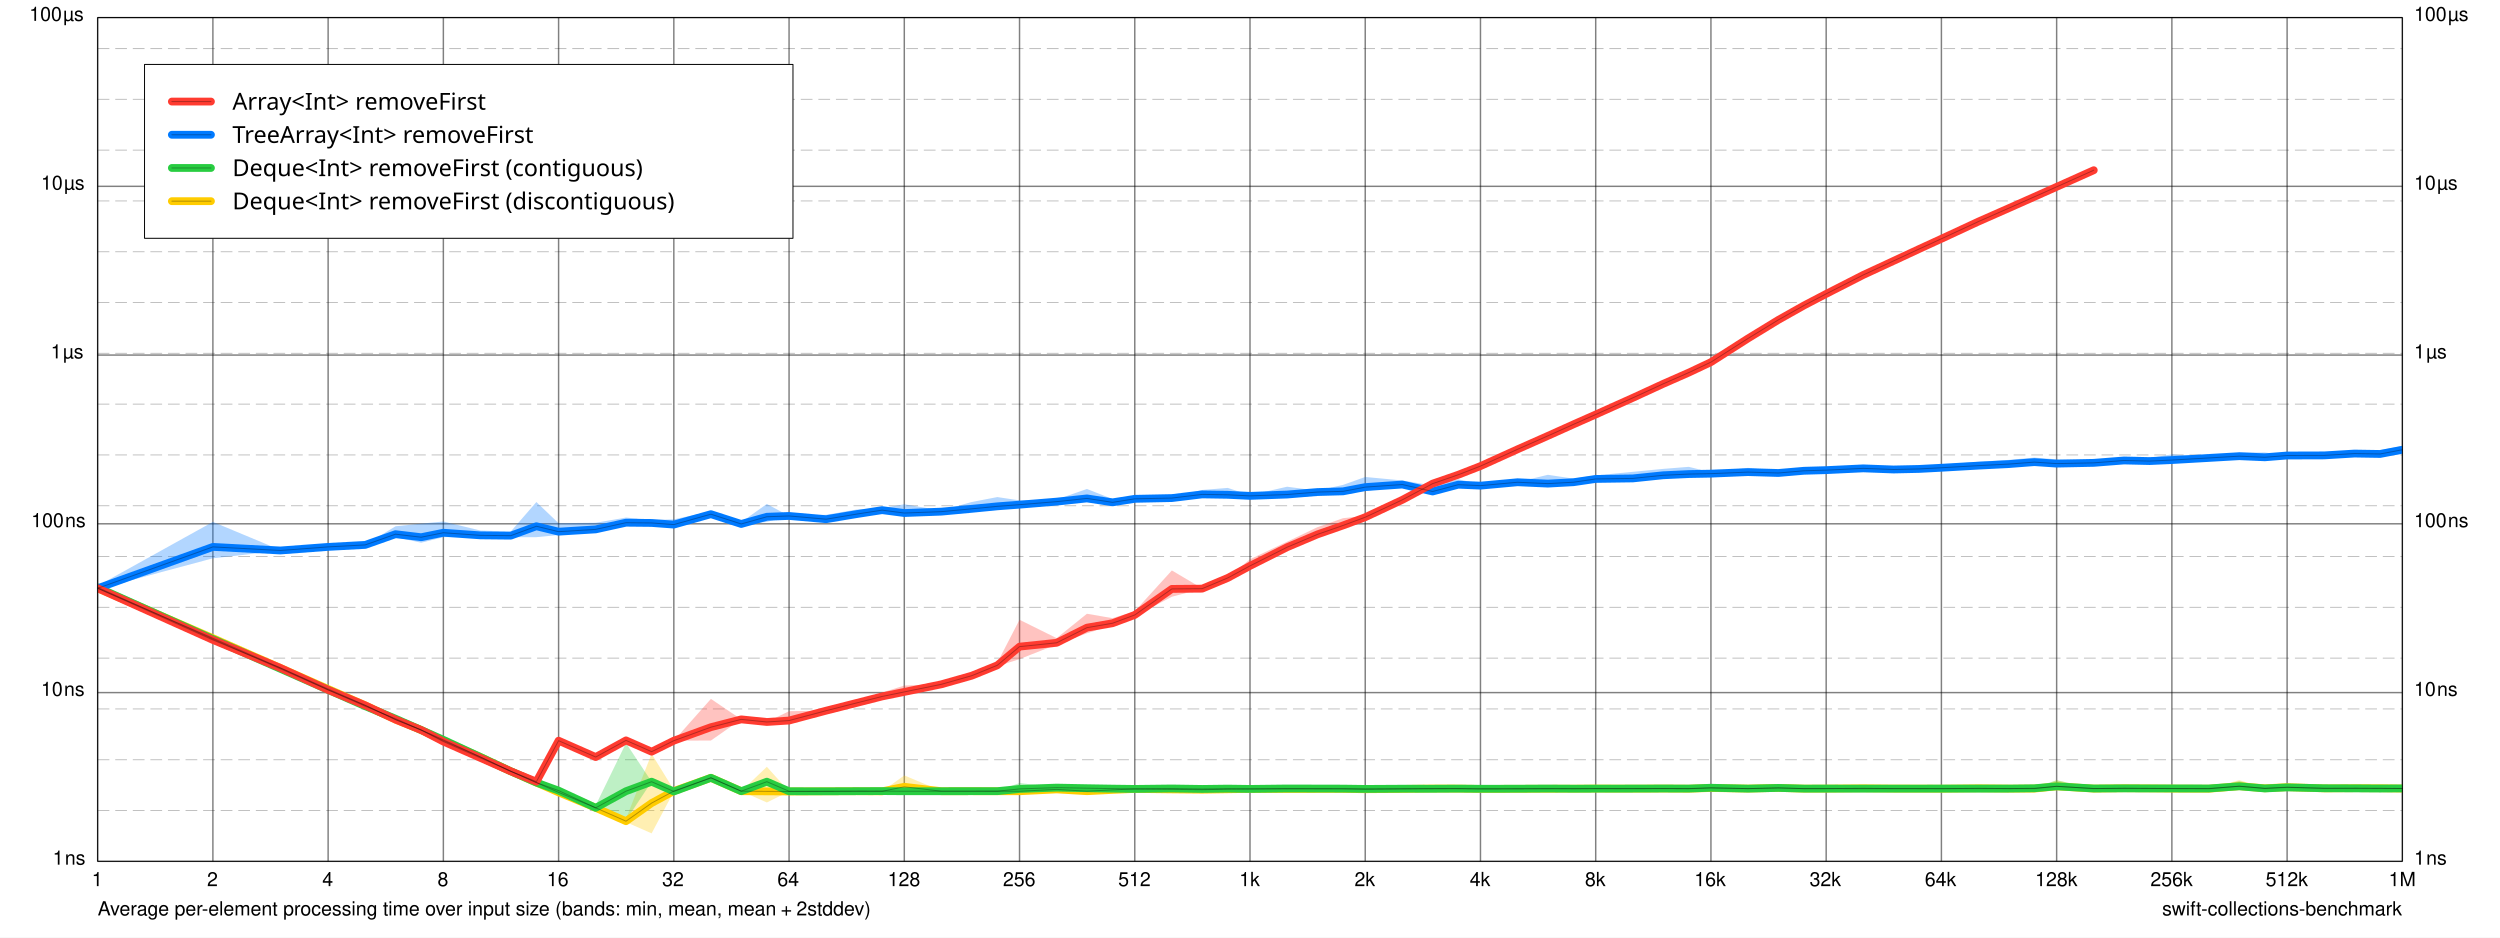
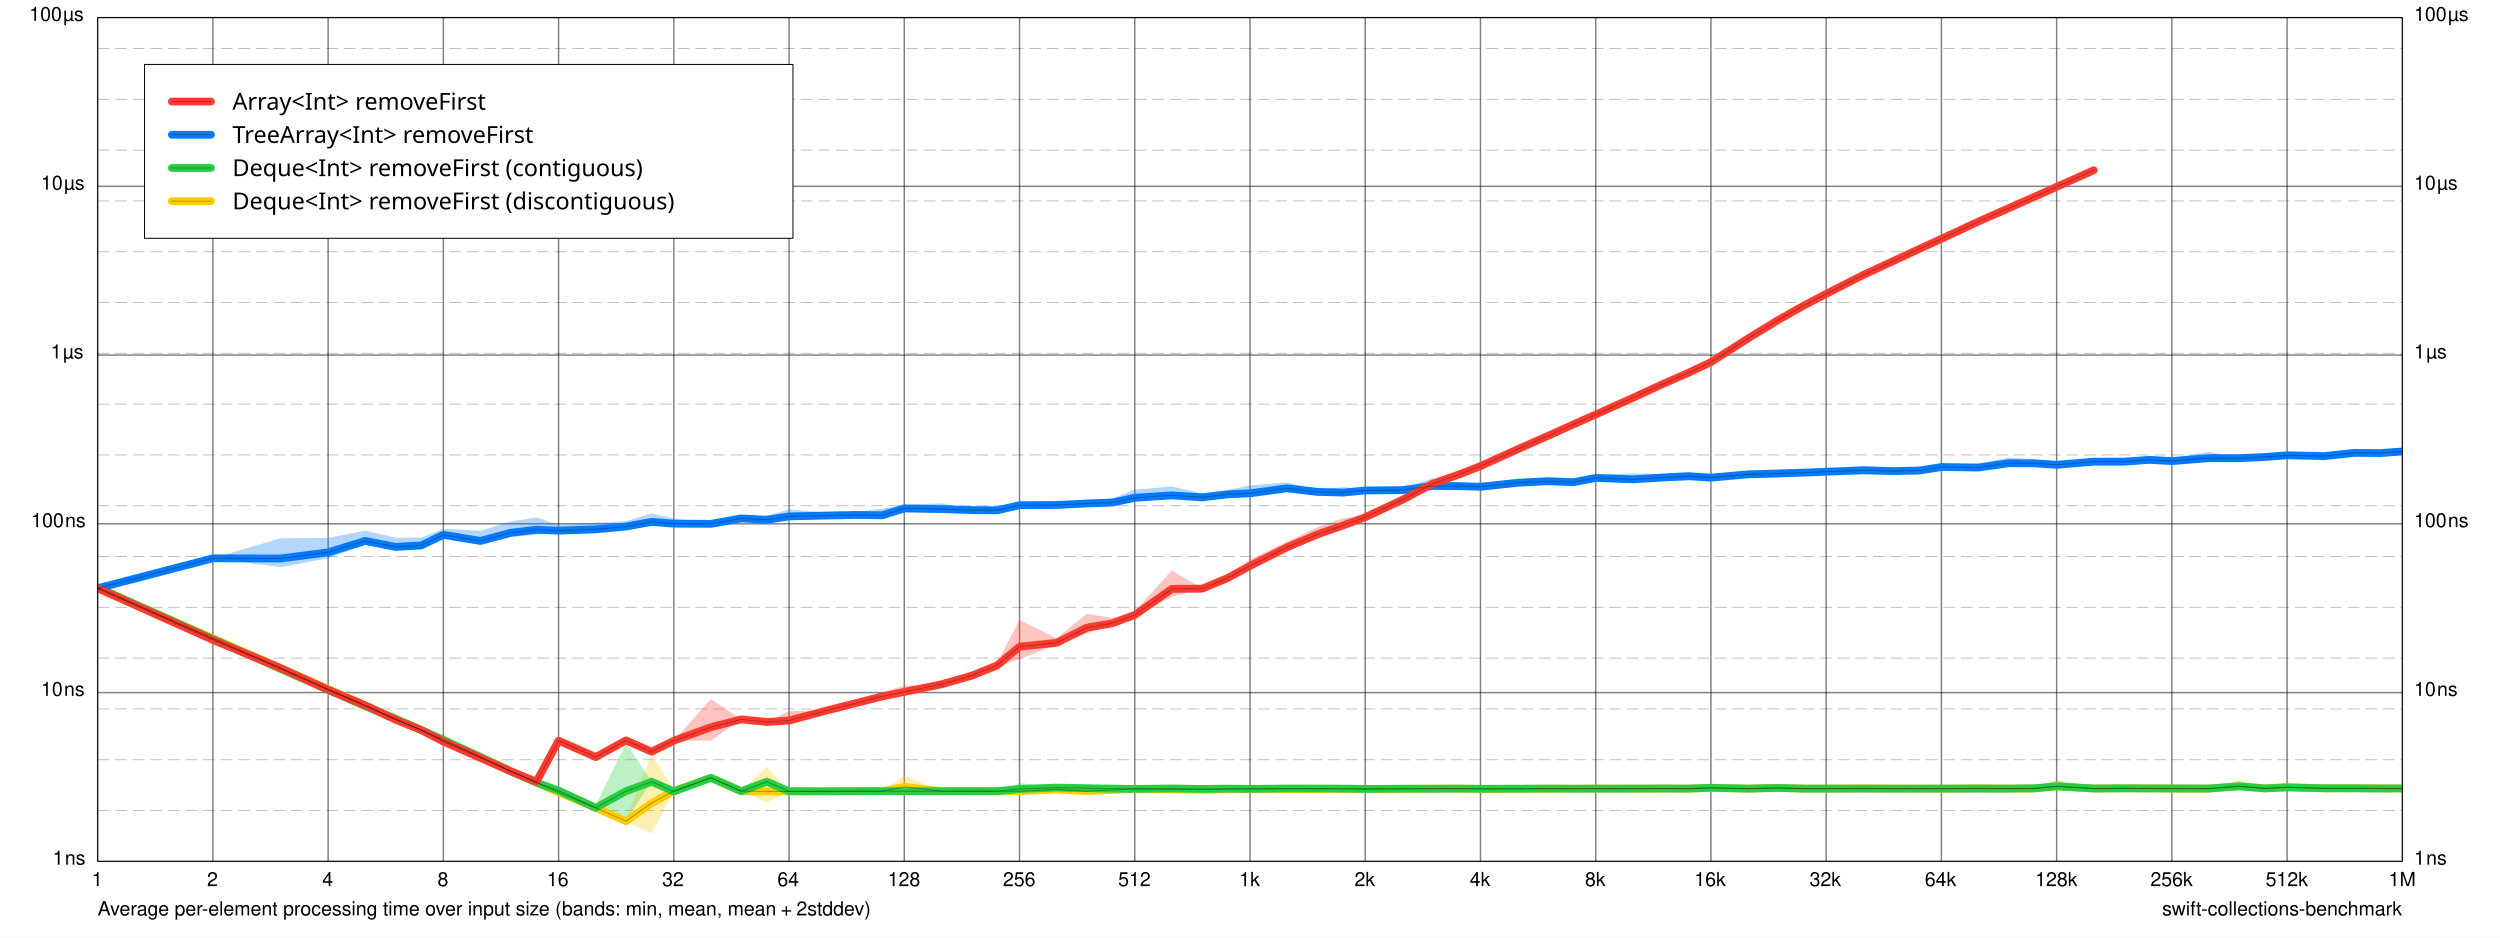
<svg xmlns="http://www.w3.org/2000/svg" xmlns:xlink="http://www.w3.org/1999/xlink" width="1280.0px" height="480.0px" viewBox="0.0 0.0 1280.0 480.0" version="1.1">
  <path d="M 0 0 L 0 480 L 1280 480 L 1280 0 z" fill="#FFFFFF" fill-opacity="1.0" stroke="none" />
  <text x="50" y="468.7" font-family="Helvetica" font-size="10" font-weight="normal" font-style="normal" fill="#000000" fill-opacity="1">Average per-element processing time over input size (bands: min, mean, mean + 2stddev)</text>
  <a xlink:href="https://github.com/apple/swift-collections-benchmark">
    <text x="1107" y="468.7" font-family="Helvetica" font-size="10" font-weight="normal" font-style="normal" fill="#000000" fill-opacity="1">swift-collections-benchmark</text>
  </a>
  <path d="M 50 9 L 50 441" fill="none" stroke-width="0.75" stroke="#000000" stroke-opacity="0.498" stroke-linecap="butt" stroke-linejoin="round" />
  <text x="47" y="453.7" font-family="Helvetica" font-size="10" font-weight="normal" font-style="normal" fill="#000000" fill-opacity="1">1</text>
  <path d="M 109 9 L 109 441" fill="none" stroke-width="0.75" stroke="#000000" stroke-opacity="0.498" stroke-linecap="butt" stroke-linejoin="round" />
  <text x="106" y="453.7" font-family="Helvetica" font-size="10" font-weight="normal" font-style="normal" fill="#000000" fill-opacity="1">2</text>
  <path d="M 168 9 L 168 441" fill="none" stroke-width="0.75" stroke="#000000" stroke-opacity="0.498" stroke-linecap="butt" stroke-linejoin="round" />
  <text x="165" y="453.7" font-family="Helvetica" font-size="10" font-weight="normal" font-style="normal" fill="#000000" fill-opacity="1">4</text>
  <path d="M 227 9 L 227 441" fill="none" stroke-width="0.75" stroke="#000000" stroke-opacity="0.498" stroke-linecap="butt" stroke-linejoin="round" />
  <text x="224" y="453.7" font-family="Helvetica" font-size="10" font-weight="normal" font-style="normal" fill="#000000" fill-opacity="1">8</text>
  <path d="M 286 9 L 286 441" fill="none" stroke-width="0.75" stroke="#000000" stroke-opacity="0.498" stroke-linecap="butt" stroke-linejoin="round" />
  <text x="280" y="453.7" font-family="Helvetica" font-size="10" font-weight="normal" font-style="normal" fill="#000000" fill-opacity="1">16</text>
  <path d="M 345 9 L 345 441" fill="none" stroke-width="0.75" stroke="#000000" stroke-opacity="0.498" stroke-linecap="butt" stroke-linejoin="round" />
  <text x="339" y="453.7" font-family="Helvetica" font-size="10" font-weight="normal" font-style="normal" fill="#000000" fill-opacity="1">32</text>
  <path d="M 404 9 L 404 441" fill="none" stroke-width="0.75" stroke="#000000" stroke-opacity="0.498" stroke-linecap="butt" stroke-linejoin="round" />
  <text x="398" y="453.7" font-family="Helvetica" font-size="10" font-weight="normal" font-style="normal" fill="#000000" fill-opacity="1">64</text>
  <path d="M 463 9 L 463 441" fill="none" stroke-width="0.75" stroke="#000000" stroke-opacity="0.498" stroke-linecap="butt" stroke-linejoin="round" />
  <text x="454.5" y="453.7" font-family="Helvetica" font-size="10" font-weight="normal" font-style="normal" fill="#000000" fill-opacity="1">128</text>
  <path d="M 522 9 L 522 441" fill="none" stroke-width="0.75" stroke="#000000" stroke-opacity="0.498" stroke-linecap="butt" stroke-linejoin="round" />
  <text x="513.5" y="453.7" font-family="Helvetica" font-size="10" font-weight="normal" font-style="normal" fill="#000000" fill-opacity="1">256</text>
  <path d="M 581 9 L 581 441" fill="none" stroke-width="0.75" stroke="#000000" stroke-opacity="0.498" stroke-linecap="butt" stroke-linejoin="round" />
  <text x="572.5" y="453.7" font-family="Helvetica" font-size="10" font-weight="normal" font-style="normal" fill="#000000" fill-opacity="1">512</text>
  <path d="M 640 9 L 640 441" fill="none" stroke-width="0.75" stroke="#000000" stroke-opacity="0.498" stroke-linecap="butt" stroke-linejoin="round" />
  <text x="634.5" y="453.7" font-family="Helvetica" font-size="10" font-weight="normal" font-style="normal" fill="#000000" fill-opacity="1">1k</text>
  <path d="M 699 9 L 699 441" fill="none" stroke-width="0.75" stroke="#000000" stroke-opacity="0.498" stroke-linecap="butt" stroke-linejoin="round" />
  <text x="693.5" y="453.7" font-family="Helvetica" font-size="10" font-weight="normal" font-style="normal" fill="#000000" fill-opacity="1">2k</text>
  <path d="M 758 9 L 758 441" fill="none" stroke-width="0.75" stroke="#000000" stroke-opacity="0.498" stroke-linecap="butt" stroke-linejoin="round" />
  <text x="752.5" y="453.7" font-family="Helvetica" font-size="10" font-weight="normal" font-style="normal" fill="#000000" fill-opacity="1">4k</text>
  <path d="M 817 9 L 817 441" fill="none" stroke-width="0.75" stroke="#000000" stroke-opacity="0.498" stroke-linecap="butt" stroke-linejoin="round" />
  <text x="811.5" y="453.7" font-family="Helvetica" font-size="10" font-weight="normal" font-style="normal" fill="#000000" fill-opacity="1">8k</text>
  <path d="M 876 9 L 876 441" fill="none" stroke-width="0.75" stroke="#000000" stroke-opacity="0.498" stroke-linecap="butt" stroke-linejoin="round" />
  <text x="867.5" y="453.7" font-family="Helvetica" font-size="10" font-weight="normal" font-style="normal" fill="#000000" fill-opacity="1">16k</text>
  <path d="M 935 9 L 935 441" fill="none" stroke-width="0.75" stroke="#000000" stroke-opacity="0.498" stroke-linecap="butt" stroke-linejoin="round" />
  <text x="926.5" y="453.7" font-family="Helvetica" font-size="10" font-weight="normal" font-style="normal" fill="#000000" fill-opacity="1">32k</text>
  <path d="M 994 9 L 994 441" fill="none" stroke-width="0.75" stroke="#000000" stroke-opacity="0.498" stroke-linecap="butt" stroke-linejoin="round" />
  <text x="985.5" y="453.7" font-family="Helvetica" font-size="10" font-weight="normal" font-style="normal" fill="#000000" fill-opacity="1">64k</text>
  <path d="M 1053 9 L 1053 441" fill="none" stroke-width="0.75" stroke="#000000" stroke-opacity="0.498" stroke-linecap="butt" stroke-linejoin="round" />
  <text x="1042" y="453.7" font-family="Helvetica" font-size="10" font-weight="normal" font-style="normal" fill="#000000" fill-opacity="1">128k</text>
  <path d="M 1112 9 L 1112 441" fill="none" stroke-width="0.75" stroke="#000000" stroke-opacity="0.498" stroke-linecap="butt" stroke-linejoin="round" />
  <text x="1101" y="453.7" font-family="Helvetica" font-size="10" font-weight="normal" font-style="normal" fill="#000000" fill-opacity="1">256k</text>
  <path d="M 1171 9 L 1171 441" fill="none" stroke-width="0.75" stroke="#000000" stroke-opacity="0.498" stroke-linecap="butt" stroke-linejoin="round" />
  <text x="1160" y="453.7" font-family="Helvetica" font-size="10" font-weight="normal" font-style="normal" fill="#000000" fill-opacity="1">512k</text>
  <path d="M 1230 9 L 1230 441" fill="none" stroke-width="0.75" stroke="#000000" stroke-opacity="0.498" stroke-linecap="butt" stroke-linejoin="round" />
  <text x="1223" y="453.7" font-family="Helvetica" font-size="10" font-weight="normal" font-style="normal" fill="#000000" fill-opacity="1">1M</text>
  <path d="M 50 441 L 1230 441" fill="none" stroke-width="0.75" stroke="#000000" stroke-opacity="0.498" stroke-linecap="butt" stroke-linejoin="round" />
  <text x="27" y="442.7" font-family="Helvetica" font-size="10" font-weight="normal" font-style="normal" fill="#000000" fill-opacity="1">1 ns</text>
  <text x="1236" y="442.7" font-family="Helvetica" font-size="10" font-weight="normal" font-style="normal" fill="#000000" fill-opacity="1">1 ns</text>
  <path d="M 50 354.6 L 1230 354.6" fill="none" stroke-width="0.75" stroke="#000000" stroke-opacity="0.498" stroke-linecap="butt" stroke-linejoin="round" />
  <text x="21" y="356.3" font-family="Helvetica" font-size="10" font-weight="normal" font-style="normal" fill="#000000" fill-opacity="1">10 ns</text>
  <text x="1236" y="356.3" font-family="Helvetica" font-size="10" font-weight="normal" font-style="normal" fill="#000000" fill-opacity="1">10 ns</text>
  <path d="M 50 268.2 L 1230 268.2" fill="none" stroke-width="0.75" stroke="#000000" stroke-opacity="0.498" stroke-linecap="butt" stroke-linejoin="round" />
  <text x="16" y="269.9" font-family="Helvetica" font-size="10" font-weight="normal" font-style="normal" fill="#000000" fill-opacity="1">100 ns</text>
  <text x="1236" y="269.9" font-family="Helvetica" font-size="10" font-weight="normal" font-style="normal" fill="#000000" fill-opacity="1">100 ns</text>
  <path d="M 50 181.8 L 1230 181.8" fill="none" stroke-width="0.75" stroke="#000000" stroke-opacity="0.498" stroke-linecap="butt" stroke-linejoin="round" />
  <text x="26" y="183.5" font-family="Helvetica" font-size="10" font-weight="normal" font-style="normal" fill="#000000" fill-opacity="1">1 µs</text>
  <text x="1236" y="183.5" font-family="Helvetica" font-size="10" font-weight="normal" font-style="normal" fill="#000000" fill-opacity="1">1 µs</text>
  <path d="M 50 95.4 L 1230 95.4" fill="none" stroke-width="0.75" stroke="#000000" stroke-opacity="0.498" stroke-linecap="butt" stroke-linejoin="round" />
  <text x="21" y="97.1" font-family="Helvetica" font-size="10" font-weight="normal" font-style="normal" fill="#000000" fill-opacity="1">10 µs</text>
  <text x="1236" y="97.1" font-family="Helvetica" font-size="10" font-weight="normal" font-style="normal" fill="#000000" fill-opacity="1">10 µs</text>
  <path d="M 50 9 L 1230 9" fill="none" stroke-width="0.75" stroke="#000000" stroke-opacity="0.498" stroke-linecap="butt" stroke-linejoin="round" />
  <text x="15" y="10.7" font-family="Helvetica" font-size="10" font-weight="normal" font-style="normal" fill="#000000" fill-opacity="1">100 µs</text>
  <text x="1236" y="10.7" font-family="Helvetica" font-size="10" font-weight="normal" font-style="normal" fill="#000000" fill-opacity="1">100 µs</text>
  <path d="M 50 414.99 L 1230 414.99" fill="none" stroke-width="0.5" stroke="#000000" stroke-opacity="0.259" stroke-linecap="butt" stroke-linejoin="round" stroke-dasharray="6 3" stroke-dashoffset="0" />
  <path d="M 50 388.98 L 1230 388.98" fill="none" stroke-width="0.5" stroke="#000000" stroke-opacity="0.259" stroke-linecap="butt" stroke-linejoin="round" stroke-dasharray="6 3" stroke-dashoffset="0" />
  <path d="M 50 362.97 L 1230 362.97" fill="none" stroke-width="0.5" stroke="#000000" stroke-opacity="0.259" stroke-linecap="butt" stroke-linejoin="round" stroke-dasharray="6 3" stroke-dashoffset="0" />
  <path d="M 50 336.96 L 1230 336.96" fill="none" stroke-width="0.5" stroke="#000000" stroke-opacity="0.259" stroke-linecap="butt" stroke-linejoin="round" stroke-dasharray="6 3" stroke-dashoffset="0" />
  <path d="M 50 310.96 L 1230 310.96" fill="none" stroke-width="0.5" stroke="#000000" stroke-opacity="0.259" stroke-linecap="butt" stroke-linejoin="round" stroke-dasharray="6 3" stroke-dashoffset="0" />
  <path d="M 50 284.95 L 1230 284.95" fill="none" stroke-width="0.5" stroke="#000000" stroke-opacity="0.259" stroke-linecap="butt" stroke-linejoin="round" stroke-dasharray="6 3" stroke-dashoffset="0" />
  <path d="M 50 258.94 L 1230 258.94" fill="none" stroke-width="0.5" stroke="#000000" stroke-opacity="0.259" stroke-linecap="butt" stroke-linejoin="round" stroke-dasharray="6 3" stroke-dashoffset="0" />
  <path d="M 50 232.93 L 1230 232.93" fill="none" stroke-width="0.5" stroke="#000000" stroke-opacity="0.259" stroke-linecap="butt" stroke-linejoin="round" stroke-dasharray="6 3" stroke-dashoffset="0" />
  <path d="M 50 206.92 L 1230 206.92" fill="none" stroke-width="0.5" stroke="#000000" stroke-opacity="0.259" stroke-linecap="butt" stroke-linejoin="round" stroke-dasharray="6 3" stroke-dashoffset="0" />
  <path d="M 50 180.91 L 1230 180.91" fill="none" stroke-width="0.5" stroke="#000000" stroke-opacity="0.259" stroke-linecap="butt" stroke-linejoin="round" stroke-dasharray="6 3" stroke-dashoffset="0" />
  <path d="M 50 154.9 L 1230 154.9" fill="none" stroke-width="0.5" stroke="#000000" stroke-opacity="0.259" stroke-linecap="butt" stroke-linejoin="round" stroke-dasharray="6 3" stroke-dashoffset="0" />
  <path d="M 50 128.89 L 1230 128.89" fill="none" stroke-width="0.5" stroke="#000000" stroke-opacity="0.259" stroke-linecap="butt" stroke-linejoin="round" stroke-dasharray="6 3" stroke-dashoffset="0" />
  <path d="M 50 102.88 L 1230 102.88" fill="none" stroke-width="0.5" stroke="#000000" stroke-opacity="0.259" stroke-linecap="butt" stroke-linejoin="round" stroke-dasharray="6 3" stroke-dashoffset="0" />
  <path d="M 50 76.874 L 1230 76.874" fill="none" stroke-width="0.5" stroke="#000000" stroke-opacity="0.259" stroke-linecap="butt" stroke-linejoin="round" stroke-dasharray="6 3" stroke-dashoffset="0" />
  <path d="M 50 50.865 L 1230 50.865" fill="none" stroke-width="0.5" stroke="#000000" stroke-opacity="0.259" stroke-linecap="butt" stroke-linejoin="round" stroke-dasharray="6 3" stroke-dashoffset="0" />
  <path d="M 50 24.856 L 1230 24.856" fill="none" stroke-width="0.5" stroke="#000000" stroke-opacity="0.259" stroke-linecap="butt" stroke-linejoin="round" stroke-dasharray="6 3" stroke-dashoffset="0" />
  <path d="M 74 33 L 74 122 L 406 122 L 406 33 z" fill="#FFFFFF" fill-opacity="1.0" stroke="none" />
  <clipPath id="clip-0">
    <path d="M 50 9 L 50 441 L 1230 441 L 1230 9 z" />
  </clipPath>
  <g clip-path="url(#clip-0)">
    <path d="M 50 299.94L 109 326.76L 143.51 341.97L 168 352.77L 186.99 361.14L 202.51 367.18L 215.63 373.77L 227 377.97L 245.99 386.34L 261.51 394.9L 274.63 400.68L 286 405.69L 304.99 412.35L 320.51 419.19L 333.63 385.96L 345 404.38L 363.99 398.24L 379.51 405.09L 392.63 392.59L 404 405.24L 422.99 405.15L 438.51 405.09L 451.63 405.17L 463 397.01L 481.99 404.97L 497.51 405.09L 510.63 405.11L 522 405.12L 540.99 401.64L 556.51 405.09L 569.63 402.63L 581 403.93L 599.99 404.17L 615.51 404.29L 628.63 403.2L 640 403.93L 658.99 403.29L 674.51 403.93L 687.63 403.48L 699 403.67L 717.99 403.93L 733.51 403.74L 746.63 403.76L 758 403.93L 776.99 403.72L 792.51 403.83L 805.63 403.7L 817 403.45L 835.99 403.71L 851.51 403.74L 864.63 403.69L 876 402.43L 894.99 403.68L 910.51 402.44L 923.63 403.79L 935 403.72L 953.99 403.49L 969.51 403.74L 982.63 403.77L 994 403.68L 1013 403.18L 1028.5 403.75L 1041.6 403.75L 1053 399.48L 1072 403.77L 1087.5 403.05L 1100.6 403.39L 1112 403.75L 1131 403.65L 1146.5 399.43L 1159.6 403.38L 1171 401.25L 1190 403.52L 1205.5 403.09L 1218.6 403.02L 1230 403.61L 1230 403.79L 1218.6 403.76L 1205.5 403.72L 1190 403.7L 1171 403.66L 1159.6 403.69L 1146.5 403.67L 1131 403.89L 1112 403.76L 1100.6 403.75L 1087.5 403.77L 1072 403.77L 1053 403.77L 1041.6 403.77L 1028.5 403.77L 1013 403.76L 994 403.87L 982.63 403.77L 969.51 403.77L 953.99 403.65L 935 403.79L 923.63 403.79L 910.51 403.77L 894.99 403.79L 876 403.83L 864.63 403.85L 851.51 403.74L 835.99 403.82L 817 403.86L 805.63 403.85L 792.51 403.84L 776.99 403.93L 758 403.93L 746.63 403.77L 733.51 403.75L 717.99 403.93L 699 404.22L 687.63 404.09L 674.51 403.93L 658.99 404.17L 640 403.93L 628.63 404.42L 615.51 404.32L 599.99 404.17L 581 403.93L 569.63 405.08L 556.51 405.09L 540.99 405.1L 522 405.12L 510.63 405.11L 497.51 405.09L 481.99 405.15L 463 405.12L 451.63 405.17L 438.51 405.09L 422.99 405.15L 404 405.24L 392.63 410.87L 379.51 405.09L 363.99 398.24L 345 405.24L 333.63 426.69L 320.51 420.91L 304.99 414.06L 286 405.69L 274.63 400.68L 261.51 394.9L 245.99 388.06L 227 379.68L 215.63 373.77L 202.51 368.89L 186.99 361.14L 168 352.77L 143.51 341.97L 109 326.76L 50 301.66" fill="#FFCC00" fill-opacity="0.302" stroke="none" />
    <path d="M 50 300.75L 109 325.95L 143.51 341.17L 168 351.96L 186.99 360.33L 202.51 367.98L 215.63 373.77L 227 378.78L 245.99 386.34L 261.51 394.9L 274.63 400.68L 286 404.79L 304.99 412.35L 320.51 380.46L 333.63 400.23L 345 405.24L 363.99 398.24L 379.51 405.09L 392.63 400.23L 404 404.81L 422.99 405.15L 438.51 405.09L 451.63 405.04L 463 405.12L 481.99 404.97L 497.51 405.09L 510.63 404.98L 522 400.89L 540.99 403.26L 556.51 403.51L 569.63 403.78L 581 403.93L 599.99 402.46L 615.51 402.88L 628.63 403.75L 640 403.93L 658.99 403.69L 674.51 403.21L 687.63 403.77L 699 403.93L 717.99 403.5L 733.51 403.57L 746.63 403.77L 758 403.66L 776.99 403.81L 792.51 403.74L 805.63 403.7L 817 403.79L 835.99 403.76L 851.51 403.65L 864.63 403.69L 876 402.45L 894.99 403.74L 910.51 402.44L 923.63 403.71L 935 403.74L 953.99 403.78L 969.51 403.73L 982.63 403.77L 994 403.75L 1013 403.75L 1028.5 403.76L 1041.6 403.15L 1053 399.47L 1072 403.61L 1087.5 403.34L 1100.6 403.44L 1112 403.49L 1131 403.54L 1146.5 399.89L 1159.6 403.48L 1171 401.44L 1190 403.42L 1205.5 403.43L 1218.6 403.63L 1230 403.37L 1230 403.76L 1218.6 403.76L 1205.5 403.71L 1190 403.65L 1171 403.76L 1159.6 403.76L 1146.5 403.58L 1131 403.76L 1112 403.76L 1100.6 403.76L 1087.5 403.75L 1072 403.75L 1053 403.76L 1041.6 403.76L 1028.5 403.76L 1013 403.76L 994 403.76L 982.63 403.77L 969.51 403.78L 953.99 403.78L 935 403.77L 923.63 403.79L 910.51 403.77L 894.99 403.79L 876 403.65L 864.63 403.77L 851.51 403.74L 835.99 403.76L 817 403.79L 805.63 403.85L 792.51 403.74L 776.99 403.82L 758 403.93L 746.63 403.77L 733.51 403.93L 717.99 403.93L 699 403.93L 687.63 403.77L 674.51 403.93L 658.99 403.71L 640 403.93L 628.63 403.78L 615.51 404.32L 599.99 404.15L 581 403.93L 569.63 403.78L 556.51 403.58L 540.99 403.26L 522 405.07L 510.63 405.11L 497.51 405.09L 481.99 405.15L 463 405.12L 451.63 405.04L 438.51 405.09L 422.99 405.15L 404 405.24L 392.63 400.23L 379.51 405.09L 363.99 398.24L 345 405.24L 333.63 400.23L 320.51 420L 304.99 414.06L 286 404.79L 274.63 400.68L 261.51 394.9L 245.99 388.06L 227 378.78L 215.63 373.77L 202.51 367.98L 186.99 362.05L 168 353.67L 143.51 342.88L 109 327.66L 50 300.75" fill="#28CD41" fill-opacity="0.302" stroke="none" />
-     <path d="M 50 299.94L 109 267.2L 143.51 281.6L 168 280.01L 186.99 278.99L 202.51 269.45L 215.63 268.1L 227 267.01L 245.99 271.64L 261.51 272.14L 274.63 257.04L 286 267.87L 304.99 267.65L 320.51 264.99L 333.63 266.23L 345 265.9L 363.99 261.84L 379.51 267.36L 392.63 258.02L 404 264.17L 422.99 263.57L 438.51 260.89L 451.63 260.22L 463 258.18L 481.99 261.38L 497.51 257.03L 510.63 254.5L 522 256.19L 540.99 255.78L 556.51 250.35L 569.63 255.51L 581 255.37L 599.99 254.67L 615.51 250.86L 628.63 249.81L 640 253.53L 658.99 249.2L 674.51 251.23L 687.63 248.27L 699 244.21L 717.99 245.99L 733.51 248.61L 746.63 245.4L 758 247.84L 776.99 246.82L 792.51 243.1L 805.63 245.06L 817 243.4L 835.99 241.58L 851.51 240.07L 864.63 239.02L 876 241.78L 894.99 239.55L 910.51 241.28L 923.63 239.68L 935 240.01L 953.99 239.49L 969.51 240.22L 982.63 239.95L 994 237.99L 1013 236.42L 1028.5 235.46L 1041.6 234.28L 1053 235.18L 1072 235.65L 1087.5 235.17L 1100.6 234.45L 1112 232.64L 1131 234.11L 1146.5 231.76L 1159.6 231.67L 1171 233.2L 1190 231.94L 1205.5 230.97L 1218.6 230.47L 1230 228.33L 1230 230.99L 1218.6 233.15L 1205.5 232.67L 1190 233.6L 1171 233.23L 1159.6 235.03L 1146.5 234.21L 1131 234.58L 1112 236.63L 1100.6 236.67L 1087.5 235.97L 1072 237.46L 1053 238.18L 1041.6 237.45L 1028.5 238.41L 1013 239.12L 994 240.03L 982.63 240.14L 969.51 240.43L 953.99 239.91L 935 240.96L 923.63 241.53L 910.51 242.49L 894.99 242.5L 876 242.77L 864.63 244.12L 851.51 244.57L 835.99 246.22L 817 245.88L 805.63 247.56L 792.51 249.35L 776.99 246.94L 758 248.95L 746.63 249.19L 733.51 252.77L 717.99 248.84L 699 251.41L 687.63 252.81L 674.51 252.18L 658.99 254.73L 640 254.01L 628.63 254.67L 615.51 253.96L 599.99 255.13L 581 255.41L 569.63 257.82L 556.51 257.06L 540.99 257.22L 522 259.2L 510.63 261.08L 497.51 261.83L 481.99 262.16L 463 264.39L 451.63 261.54L 438.51 264.1L 422.99 266.67L 404 264.17L 392.63 267.21L 379.51 268.59L 363.99 263.78L 345 269.6L 333.63 268.31L 320.51 268.59L 304.99 272.32L 286 273.89L 274.63 275.03L 261.51 275.04L 245.99 275.01L 227 275.02L 215.63 277.87L 202.51 275.04L 186.99 278.99L 168 280.01L 143.51 281.94L 109 285.84L 50 301.66" fill="#007AFF" fill-opacity="0.302" stroke="none" />
+     <path d="M 50 299.94L 109 285.84L 143.51 275.59L 168 275.37L 186.99 271.71L 202.51 275.24L 215.63 275.23L 227 270.75L 245.99 271.71L 261.51 266.99L 274.63 264.93L 286 268.75L 304.99 267.62L 320.51 266.83L 333.63 262.86L 345 265.46L 363.99 268.2L 379.51 265.44L 392.63 263.95L 404 260.82L 422.99 262.5L 438.51 262.07L 451.63 260.47L 463 258.41L 481.99 257.72L 497.51 260.71L 510.63 260.28L 522 257.75L 540.99 257.54L 556.51 257.05L 569.63 255.12L 581 250.73L 599.99 249.06L 615.51 252.66L 628.63 250.86L 640 248.5L 658.99 246.99L 674.51 250.96L 687.63 249.35L 699 250.75L 717.99 250.21L 733.51 244.87L 746.63 248.52L 758 246.84L 776.99 247.17L 792.51 245.68L 805.63 246.56L 817 242.99L 835.99 242.47L 851.51 242.71L 864.63 241.48L 876 243.58L 894.99 241.3L 910.51 240.99L 923.63 241.71L 935 240.64L 953.99 238.49L 969.51 239.81L 982.63 240.56L 994 237.77L 1013 237.42L 1028.5 234.25L 1041.6 235.15L 1053 237.58L 1072 234.37L 1087.5 234.89L 1100.6 233.93L 1112 234.35L 1131 231.43L 1146.5 234.16L 1159.6 233.9L 1171 232.16L 1190 232.67L 1205.5 231.69L 1218.6 231.49L 1230 229.84L 1230 231.63L 1218.6 232.16L 1205.5 231.92L 1190 233.83L 1171 233.47L 1159.6 233.99L 1146.5 234.74L 1131 235.71L 1112 236.74L 1100.6 235.99L 1087.5 236.91L 1072 237.12L 1053 238.11L 1041.6 238L 1028.5 238.26L 1013 240.08L 994 239.61L 982.63 241.04L 969.51 241.7L 953.99 241.65L 935 241.84L 923.63 242.07L 910.51 242.94L 894.99 243.42L 876 244.9L 864.63 244.73L 851.51 245.13L 835.99 246.54L 817 245.33L 805.63 246.99L 792.51 246.62L 776.99 247.18L 758 250.14L 746.63 249.01L 733.51 250.31L 717.99 251.19L 699 251.25L 687.63 253.26L 674.51 252.18L 658.99 251.12L 640 254.14L 628.63 253.92L 615.51 255.38L 599.99 255.37L 581 256.46L 569.63 258.11L 556.51 258.05L 540.99 258.9L 522 259.01L 510.63 261.6L 497.51 261.36L 481.99 261.75L 463 261.02L 451.63 265.09L 438.51 264.25L 422.99 264.48L 404 265.74L 392.63 266.94L 379.51 265.44L 363.99 268.2L 345 269.09L 333.63 268.88L 320.51 270.62L 304.99 272.32L 286 272.78L 274.63 273.73L 261.51 275.04L 245.99 278.99L 227 275.02L 215.63 280.83L 202.51 281.85L 186.99 278.99L 168 285.84L 143.51 290.41L 109 285.84L 50 301.66" fill="#007AFF" fill-opacity="0.302" stroke="none" />
    <path d="M 50 299.94L 109 327.66L 143.51 341.97L 168 351.96L 186.99 361.14L 202.51 367.18L 215.63 373.77L 227 379.68L 245.99 388.06L 261.51 394.9L 274.63 398.97L 286 379.23L 304.99 387.6L 320.51 379.08L 333.63 384.86L 345 379.23L 363.99 357.84L 379.51 368.32L 392.63 369.65L 404 364.13L 422.99 363.86L 438.51 359.92L 451.63 354.58L 463 351L 481.99 350.33L 497.51 344.16L 510.63 339.29L 522 317.32L 540.99 326.73L 556.51 314.24L 569.63 316.5L 581 312.95L 599.99 292.07L 615.51 301.25L 628.63 295.79L 640 286.33L 658.99 277.36L 674.51 269.92L 687.63 265.31L 699 264.13L 717.99 255.89L 733.51 246.15L 746.63 242.33L 758 238.63L 776.99 230.04L 792.51 223.14L 805.63 217.26L 817 212.19L 835.99 203.58L 851.51 195.82L 864.63 190.39L 876 184.26L 894.99 173.11L 910.51 163.75L 923.63 156.2L 935 150.45L 953.99 140.3L 969.51 133.56L 982.63 127.39L 994 122.19L 1013 113.26L 1028.5 106.51L 1041.6 100.72L 1053 95.611L 1072 86.678L 1072 87.322L 1053 95.682L 1041.6 100.77L 1028.5 106.61L 1013 113.48L 994 122.27L 982.63 127.49L 969.51 133.59L 953.99 140.93L 935 150.46L 923.63 156.47L 910.51 163.81L 894.99 173.33L 876 185.83L 864.63 190.92L 851.51 196.81L 835.99 203.75L 817 212.23L 805.63 217.26L 792.51 223.17L 776.99 230.04L 758 238.65L 746.63 243.34L 733.51 248.15L 717.99 255.94L 699 265.05L 687.63 270.44L 674.51 275L 658.99 281.23L 640 291.01L 628.63 295.93L 615.51 301.44L 599.99 305.53L 581 315.54L 569.63 320.05L 556.51 324.24L 540.99 329.99L 522 337.46L 510.63 341.12L 497.51 346.62L 481.99 350.37L 463 355.49L 451.63 357.31L 438.51 359.92L 422.99 363.86L 404 370.76L 392.63 369.65L 379.51 368.32L 363.99 379.14L 345 379.23L 333.63 384.86L 320.51 379.08L 304.99 387.6L 286 379.23L 274.63 400.68L 261.51 394.9L 245.99 388.06L 227 379.68L 215.63 373.77L 202.51 368.89L 186.99 361.14L 168 353.67L 143.51 341.97L 109 327.66L 50 301.66" fill="#FF3B30" fill-opacity="0.302" stroke="none" />
    <path d="M 50 301.2L 109 326.76L 143.51 341.97L 168 352.77L 186.99 361.14L 202.51 368.43L 215.63 373.77L 227 379.23L 245.99 387.6L 261.51 394.9L 274.63 400.68L 286 405.69L 304.99 413.61L 320.51 420.45L 333.63 411.17L 345 405.01L 363.99 398.24L 379.51 405.09L 392.63 405.17L 404 405.24L 422.99 405.15L 438.51 405.09L 451.63 405.17L 463 402.83L 481.99 405.1L 497.51 405.09L 510.63 405.11L 522 405.12L 540.99 404.17L 556.51 405.09L 569.63 404.42L 581 403.93L 599.99 404.17L 615.51 404.32L 628.63 404.1L 640 403.93L 658.99 403.94L 674.51 403.93L 687.63 403.93L 699 404.08L 717.99 403.93L 733.51 403.74L 746.63 403.77L 758 403.93L 776.99 403.88L 792.51 403.84L 805.63 403.81L 817 403.75L 835.99 403.79L 851.51 403.74L 864.63 403.81L 876 403.45L 894.99 403.76L 910.51 403.41L 923.63 403.79L 935 403.77L 953.99 403.61L 969.51 403.76L 982.63 403.77L 994 403.82L 1013 403.61L 1028.5 403.77L 1041.6 403.76L 1053 402.6L 1072 403.77L 1087.5 403.58L 1100.6 403.66L 1112 403.76L 1131 403.83L 1146.5 402.52L 1159.6 403.61L 1171 403.02L 1190 403.65L 1205.5 403.55L 1218.6 403.57L 1230 403.74" fill="none" stroke-width="4" stroke="#FFCC00" stroke-opacity="1" stroke-linecap="round" stroke-linejoin="round" />
    <path d="M 50 300.75L 109 327.21L 143.51 342.42L 168 353.22L 186.99 361.59L 202.51 367.98L 215.63 373.77L 227 378.78L 245.99 387.6L 261.51 394.9L 274.63 400.68L 286 404.79L 304.99 413.61L 320.51 405.09L 333.63 400.23L 345 405.24L 363.99 398.24L 379.51 405.09L 392.63 400.23L 404 405.12L 422.99 405.15L 438.51 405.09L 451.63 405.04L 463 405.12L 481.99 405.1L 497.51 405.09L 510.63 405.08L 522 403.93L 540.99 403.26L 556.51 403.56L 569.63 403.78L 581 403.93L 599.99 403.7L 615.51 403.94L 628.63 403.77L 640 403.93L 658.99 403.7L 674.51 403.74L 687.63 403.77L 699 403.93L 717.99 403.82L 733.51 403.84L 746.63 403.77L 758 403.86L 776.99 403.82L 792.51 403.74L 805.63 403.81L 817 403.79L 835.99 403.76L 851.51 403.72L 864.63 403.75L 876 403.33L 894.99 403.78L 910.51 403.41L 923.63 403.77L 935 403.76L 953.99 403.78L 969.51 403.77L 982.63 403.77L 994 403.76L 1013 403.76L 1028.5 403.76L 1041.6 403.6L 1053 402.59L 1072 403.71L 1087.5 403.64L 1100.6 403.68L 1112 403.69L 1131 403.7L 1146.5 402.58L 1159.6 403.69L 1171 403.14L 1190 403.59L 1205.5 403.64L 1218.6 403.73L 1230 403.66" fill="none" stroke-width="4" stroke="#28CD41" stroke-opacity="1" stroke-linecap="round" stroke-linejoin="round" />
-     <path d="M 50 301.2L 109 280.01L 143.51 281.85L 168 280.01L 186.99 278.99L 202.51 273.5L 215.63 275.06L 227 272.76L 245.99 274.1L 261.51 274.26L 274.63 269.44L 286 272.22L 304.99 271.04L 320.51 267.62L 333.63 267.75L 345 268.59L 363.99 263.26L 379.51 268.27L 392.63 264.58L 404 264.17L 422.99 265.83L 438.51 263.23L 451.63 261.19L 463 262.67L 481.99 261.96L 497.51 260.52L 510.63 259.24L 522 258.39L 540.99 256.84L 556.51 255.19L 569.63 257.2L 581 255.4L 599.99 255.01L 615.51 253.13L 628.63 253.34L 640 253.89L 658.99 253.2L 674.51 251.93L 687.63 251.57L 699 249.4L 717.99 248.08L 733.51 251.64L 746.63 248.16L 758 248.65L 776.99 246.91L 792.51 247.61L 805.63 246.89L 817 245.22L 835.99 244.95L 851.51 243.34L 864.63 242.72L 876 242.51L 894.99 241.71L 910.51 242.17L 923.63 241.04L 935 240.71L 953.99 239.8L 969.51 240.38L 982.63 240.09L 994 239.49L 1013 238.4L 1028.5 237.61L 1041.6 236.6L 1053 237.37L 1072 236.98L 1087.5 235.76L 1100.6 236.07L 1112 235.55L 1131 234.46L 1146.5 233.56L 1159.6 234.13L 1171 233.22L 1190 233.16L 1205.5 232.22L 1218.6 232.43L 1230 230.27" fill="none" stroke-width="4" stroke="#007AFF" stroke-opacity="1" stroke-linecap="round" stroke-linejoin="round" />
+     <path d="M 50 301.2L 109 285.84L 143.51 285.94L 168 282.81L 186.99 276.95L 202.51 280.01L 215.63 279.28L 227 273.86L 245.99 276.95L 261.51 272.77L 274.63 271.23L 286 271.69L 304.99 271.03L 320.51 269.59L 333.63 267.21L 345 268.11L 363.99 268.2L 379.51 265.44L 392.63 266.14L 404 264.4L 422.99 263.96L 438.51 263.66L 451.63 263.83L 463 260.32L 481.99 260.66L 497.51 261.19L 510.63 261.25L 522 258.67L 540.99 258.54L 556.51 257.78L 569.63 257.3L 581 254.88L 599.99 253.62L 615.51 254.65L 628.63 253.1L 640 252.58L 658.99 250L 674.51 251.86L 687.63 252.2L 699 251.12L 717.99 250.93L 733.51 248.81L 746.63 248.88L 758 249.25L 776.99 247.18L 792.51 246.37L 805.63 246.88L 817 244.7L 835.99 245.43L 851.51 244.48L 864.63 243.85L 876 244.55L 894.99 242.86L 910.51 242.42L 923.63 241.98L 935 241.52L 953.99 240.8L 969.51 241.2L 982.63 240.92L 994 239.12L 1013 239.37L 1028.5 237.17L 1041.6 237.23L 1053 237.97L 1072 236.38L 1087.5 236.37L 1100.6 235.44L 1112 236.1L 1131 234.55L 1146.5 234.59L 1159.6 233.97L 1171 233.12L 1190 233.52L 1205.5 231.86L 1218.6 231.98L 1230 231.16" fill="none" stroke-width="4" stroke="#007AFF" stroke-opacity="1" stroke-linecap="round" stroke-linejoin="round" />
    <path d="M 50 301.2L 109 327.66L 143.51 341.97L 168 353.22L 186.99 361.14L 202.51 368.43L 215.63 373.77L 227 379.68L 245.99 388.06L 261.51 394.9L 274.63 400.23L 286 379.23L 304.99 387.6L 320.51 379.08L 333.63 384.86L 345 379.23L 363.99 372.31L 379.51 368.32L 392.63 369.65L 404 368.92L 422.99 363.86L 438.51 359.92L 451.63 356.58L 463 354.26L 481.99 350.36L 497.51 345.96L 510.63 340.63L 522 331.08L 540.99 329.11L 556.51 321.36L 569.63 319.09L 581 314.85L 599.99 301.52L 615.51 301.39L 628.63 295.89L 640 289.73L 658.99 280.18L 674.51 273.61L 687.63 269.03L 699 264.81L 717.99 255.92L 733.51 247.62L 746.63 243.07L 758 238.64L 776.99 230.04L 792.51 223.16L 805.63 217.26L 817 212.22L 835.99 203.7L 851.51 196.55L 864.63 190.78L 876 185.41L 894.99 173.28L 910.51 163.79L 923.63 156.4L 935 150.46L 953.99 140.77L 969.51 133.58L 982.63 127.47L 994 122.25L 1013 113.42L 1028.5 106.58L 1041.6 100.76L 1053 95.664L 1072 87.153" fill="none" stroke-width="4" stroke="#FF3B30" stroke-opacity="1" stroke-linecap="round" stroke-linejoin="round" />
    <path d="M 50 301.2L 109 326.76L 143.51 341.97L 168 352.77L 186.99 361.14L 202.51 368.43L 215.63 373.77L 227 379.23L 245.99 387.6L 261.51 394.9L 274.63 400.68L 286 405.69L 304.99 413.61L 320.51 420.45L 333.63 411.17L 345 405.01L 363.99 398.24L 379.51 405.09L 392.63 405.17L 404 405.24L 422.99 405.15L 438.51 405.09L 451.63 405.17L 463 402.83L 481.99 405.1L 497.51 405.09L 510.63 405.11L 522 405.12L 540.99 404.17L 556.51 405.09L 569.63 404.42L 581 403.93L 599.99 404.17L 615.51 404.32L 628.63 404.1L 640 403.93L 658.99 403.94L 674.51 403.93L 687.63 403.93L 699 404.08L 717.99 403.93L 733.51 403.74L 746.63 403.77L 758 403.93L 776.99 403.88L 792.51 403.84L 805.63 403.81L 817 403.75L 835.99 403.79L 851.51 403.74L 864.63 403.81L 876 403.45L 894.99 403.76L 910.51 403.41L 923.63 403.79L 935 403.77L 953.99 403.61L 969.51 403.76L 982.63 403.77L 994 403.82L 1013 403.61L 1028.5 403.77L 1041.6 403.76L 1053 402.6L 1072 403.77L 1087.5 403.58L 1100.6 403.66L 1112 403.76L 1131 403.83L 1146.5 402.52L 1159.6 403.61L 1171 403.02L 1190 403.65L 1205.5 403.55L 1218.6 403.57L 1230 403.74" fill="none" stroke-width="0.5" stroke="#000000" stroke-opacity="0.302" stroke-linecap="round" stroke-linejoin="round" />
    <path d="M 50 300.75L 109 327.21L 143.51 342.42L 168 353.22L 186.99 361.59L 202.51 367.98L 215.63 373.77L 227 378.78L 245.99 387.6L 261.51 394.9L 274.63 400.68L 286 404.79L 304.99 413.61L 320.51 405.09L 333.63 400.23L 345 405.24L 363.99 398.24L 379.51 405.09L 392.63 400.23L 404 405.12L 422.99 405.15L 438.51 405.09L 451.63 405.04L 463 405.12L 481.99 405.1L 497.51 405.09L 510.63 405.08L 522 403.93L 540.99 403.26L 556.51 403.56L 569.63 403.78L 581 403.93L 599.99 403.7L 615.51 403.94L 628.63 403.77L 640 403.93L 658.99 403.7L 674.51 403.74L 687.63 403.77L 699 403.93L 717.99 403.82L 733.51 403.84L 746.63 403.77L 758 403.86L 776.99 403.82L 792.51 403.74L 805.63 403.81L 817 403.79L 835.99 403.76L 851.51 403.72L 864.63 403.75L 876 403.33L 894.99 403.78L 910.51 403.41L 923.63 403.77L 935 403.76L 953.99 403.78L 969.51 403.77L 982.63 403.77L 994 403.76L 1013 403.76L 1028.5 403.76L 1041.6 403.6L 1053 402.59L 1072 403.71L 1087.5 403.64L 1100.6 403.68L 1112 403.69L 1131 403.7L 1146.5 402.58L 1159.6 403.69L 1171 403.14L 1190 403.59L 1205.5 403.64L 1218.6 403.73L 1230 403.66" fill="none" stroke-width="0.5" stroke="#000000" stroke-opacity="0.302" stroke-linecap="round" stroke-linejoin="round" />
-     <path d="M 50 301.2L 109 280.01L 143.51 281.85L 168 280.01L 186.99 278.99L 202.51 273.5L 215.63 275.06L 227 272.76L 245.99 274.1L 261.51 274.26L 274.63 269.44L 286 272.22L 304.99 271.04L 320.51 267.62L 333.63 267.75L 345 268.59L 363.99 263.26L 379.51 268.27L 392.63 264.58L 404 264.17L 422.99 265.83L 438.51 263.23L 451.63 261.19L 463 262.67L 481.99 261.96L 497.51 260.52L 510.63 259.24L 522 258.39L 540.99 256.84L 556.51 255.19L 569.63 257.2L 581 255.4L 599.99 255.01L 615.51 253.13L 628.63 253.34L 640 253.89L 658.99 253.2L 674.51 251.93L 687.63 251.57L 699 249.4L 717.99 248.08L 733.51 251.64L 746.63 248.16L 758 248.65L 776.99 246.91L 792.51 247.61L 805.63 246.89L 817 245.22L 835.99 244.95L 851.51 243.34L 864.63 242.72L 876 242.51L 894.99 241.71L 910.51 242.17L 923.63 241.04L 935 240.71L 953.99 239.8L 969.51 240.38L 982.63 240.09L 994 239.49L 1013 238.4L 1028.5 237.61L 1041.6 236.6L 1053 237.37L 1072 236.98L 1087.5 235.76L 1100.6 236.07L 1112 235.55L 1131 234.46L 1146.5 233.56L 1159.6 234.13L 1171 233.22L 1190 233.16L 1205.5 232.22L 1218.6 232.43L 1230 230.27" fill="none" stroke-width="0.5" stroke="#000000" stroke-opacity="0.302" stroke-linecap="round" stroke-linejoin="round" />
+     <path d="M 50 301.2L 109 285.84L 143.51 285.94L 168 282.81L 186.99 276.95L 202.51 280.01L 215.63 279.28L 227 273.86L 245.99 276.95L 261.51 272.77L 274.63 271.23L 286 271.69L 304.99 271.03L 320.51 269.59L 333.63 267.21L 345 268.11L 363.99 268.2L 379.51 265.44L 392.63 266.14L 404 264.4L 422.99 263.96L 438.51 263.66L 451.63 263.83L 463 260.32L 481.99 260.66L 497.51 261.19L 510.63 261.25L 522 258.67L 540.99 258.54L 556.51 257.78L 569.63 257.3L 581 254.88L 599.99 253.62L 615.51 254.65L 628.63 253.1L 640 252.58L 658.99 250L 674.51 251.86L 687.63 252.2L 699 251.12L 717.99 250.93L 733.51 248.81L 746.63 248.88L 758 249.25L 776.99 247.18L 792.51 246.37L 805.63 246.88L 817 244.7L 835.99 245.43L 851.51 244.48L 864.63 243.85L 876 244.55L 894.99 242.86L 910.51 242.42L 923.63 241.98L 935 241.52L 953.99 240.8L 969.51 241.2L 982.63 240.92L 994 239.12L 1013 239.37L 1028.5 237.17L 1041.6 237.23L 1053 237.97L 1072 236.38L 1087.5 236.37L 1100.6 235.44L 1112 236.1L 1131 234.55L 1146.5 234.59L 1159.6 233.97L 1171 233.12L 1190 233.52L 1205.5 231.86L 1218.6 231.98L 1230 231.16" fill="none" stroke-width="0.5" stroke="#000000" stroke-opacity="0.302" stroke-linecap="round" stroke-linejoin="round" />
    <path d="M 50 301.2L 109 327.66L 143.51 341.97L 168 353.22L 186.99 361.14L 202.51 368.43L 215.63 373.77L 227 379.68L 245.99 388.06L 261.51 394.9L 274.63 400.23L 286 379.23L 304.99 387.6L 320.51 379.08L 333.63 384.86L 345 379.23L 363.99 372.31L 379.51 368.32L 392.63 369.65L 404 368.92L 422.99 363.86L 438.51 359.92L 451.63 356.58L 463 354.26L 481.99 350.36L 497.51 345.96L 510.63 340.63L 522 331.08L 540.99 329.11L 556.51 321.36L 569.63 319.09L 581 314.85L 599.99 301.52L 615.51 301.39L 628.63 295.89L 640 289.73L 658.99 280.18L 674.51 273.61L 687.63 269.03L 699 264.81L 717.99 255.92L 733.51 247.62L 746.63 243.07L 758 238.64L 776.99 230.04L 792.51 223.16L 805.63 217.26L 817 212.22L 835.99 203.7L 851.51 196.55L 864.63 190.78L 876 185.41L 894.99 173.28L 910.51 163.79L 923.63 156.4L 935 150.46L 953.99 140.77L 969.51 133.58L 982.63 127.47L 994 122.25L 1013 113.42L 1028.5 106.58L 1041.6 100.76L 1053 95.664L 1072 87.153" fill="none" stroke-width="0.5" stroke="#000000" stroke-opacity="0.302" stroke-linecap="round" stroke-linejoin="round" />
  </g>
  <path d="M 74 33 L 74 122 L 406 122 L 406 33 z" fill="#FFFFFF" fill-opacity="0.702" stroke-width="0.5" stroke="#000000" stroke-opacity="1" stroke-linecap="round" stroke-linejoin="round" />
  <path d="M 88 52 L 108 52" fill="none" stroke-width="4" stroke="#FF3B30" stroke-opacity="1" stroke-linecap="round" stroke-linejoin="round" />
  <path d="M 88 52 L 108 52" fill="none" stroke-width="0.5" stroke="#000000" stroke-opacity="0.302" stroke-linecap="round" stroke-linejoin="round" />
  <text x="119" y="56.17" font-family="Menlo" font-size="12" font-weight="normal" font-style="normal" fill="#000000" fill-opacity="1">Array&lt;Int&gt; removeFirst</text>
  <path d="M 88 69 L 108 69" fill="none" stroke-width="4" stroke="#007AFF" stroke-opacity="1" stroke-linecap="round" stroke-linejoin="round" />
  <path d="M 88 69 L 108 69" fill="none" stroke-width="0.5" stroke="#000000" stroke-opacity="0.302" stroke-linecap="round" stroke-linejoin="round" />
  <text x="119" y="73.17" font-family="Menlo" font-size="12" font-weight="normal" font-style="normal" fill="#000000" fill-opacity="1">TreeArray&lt;Int&gt; removeFirst</text>
  <path d="M 88 86 L 108 86" fill="none" stroke-width="4" stroke="#28CD41" stroke-opacity="1" stroke-linecap="round" stroke-linejoin="round" />
  <path d="M 88 86 L 108 86" fill="none" stroke-width="0.5" stroke="#000000" stroke-opacity="0.302" stroke-linecap="round" stroke-linejoin="round" />
  <text x="119" y="90.17" font-family="Menlo" font-size="12" font-weight="normal" font-style="normal" fill="#000000" fill-opacity="1">Deque&lt;Int&gt; removeFirst (contiguous)</text>
  <path d="M 88 103 L 108 103" fill="none" stroke-width="4" stroke="#FFCC00" stroke-opacity="1" stroke-linecap="round" stroke-linejoin="round" />
  <path d="M 88 103 L 108 103" fill="none" stroke-width="0.5" stroke="#000000" stroke-opacity="0.302" stroke-linecap="round" stroke-linejoin="round" />
  <text x="119" y="107.17" font-family="Menlo" font-size="12" font-weight="normal" font-style="normal" fill="#000000" fill-opacity="1">Deque&lt;Int&gt; removeFirst (discontiguous)</text>
  <path d="M 50 9 L 50 441 L 1230 441 L 1230 9 z" fill="none" stroke-width="0.5" stroke="#000000" stroke-opacity="1" stroke-linecap="round" stroke-linejoin="round" />
</svg>
